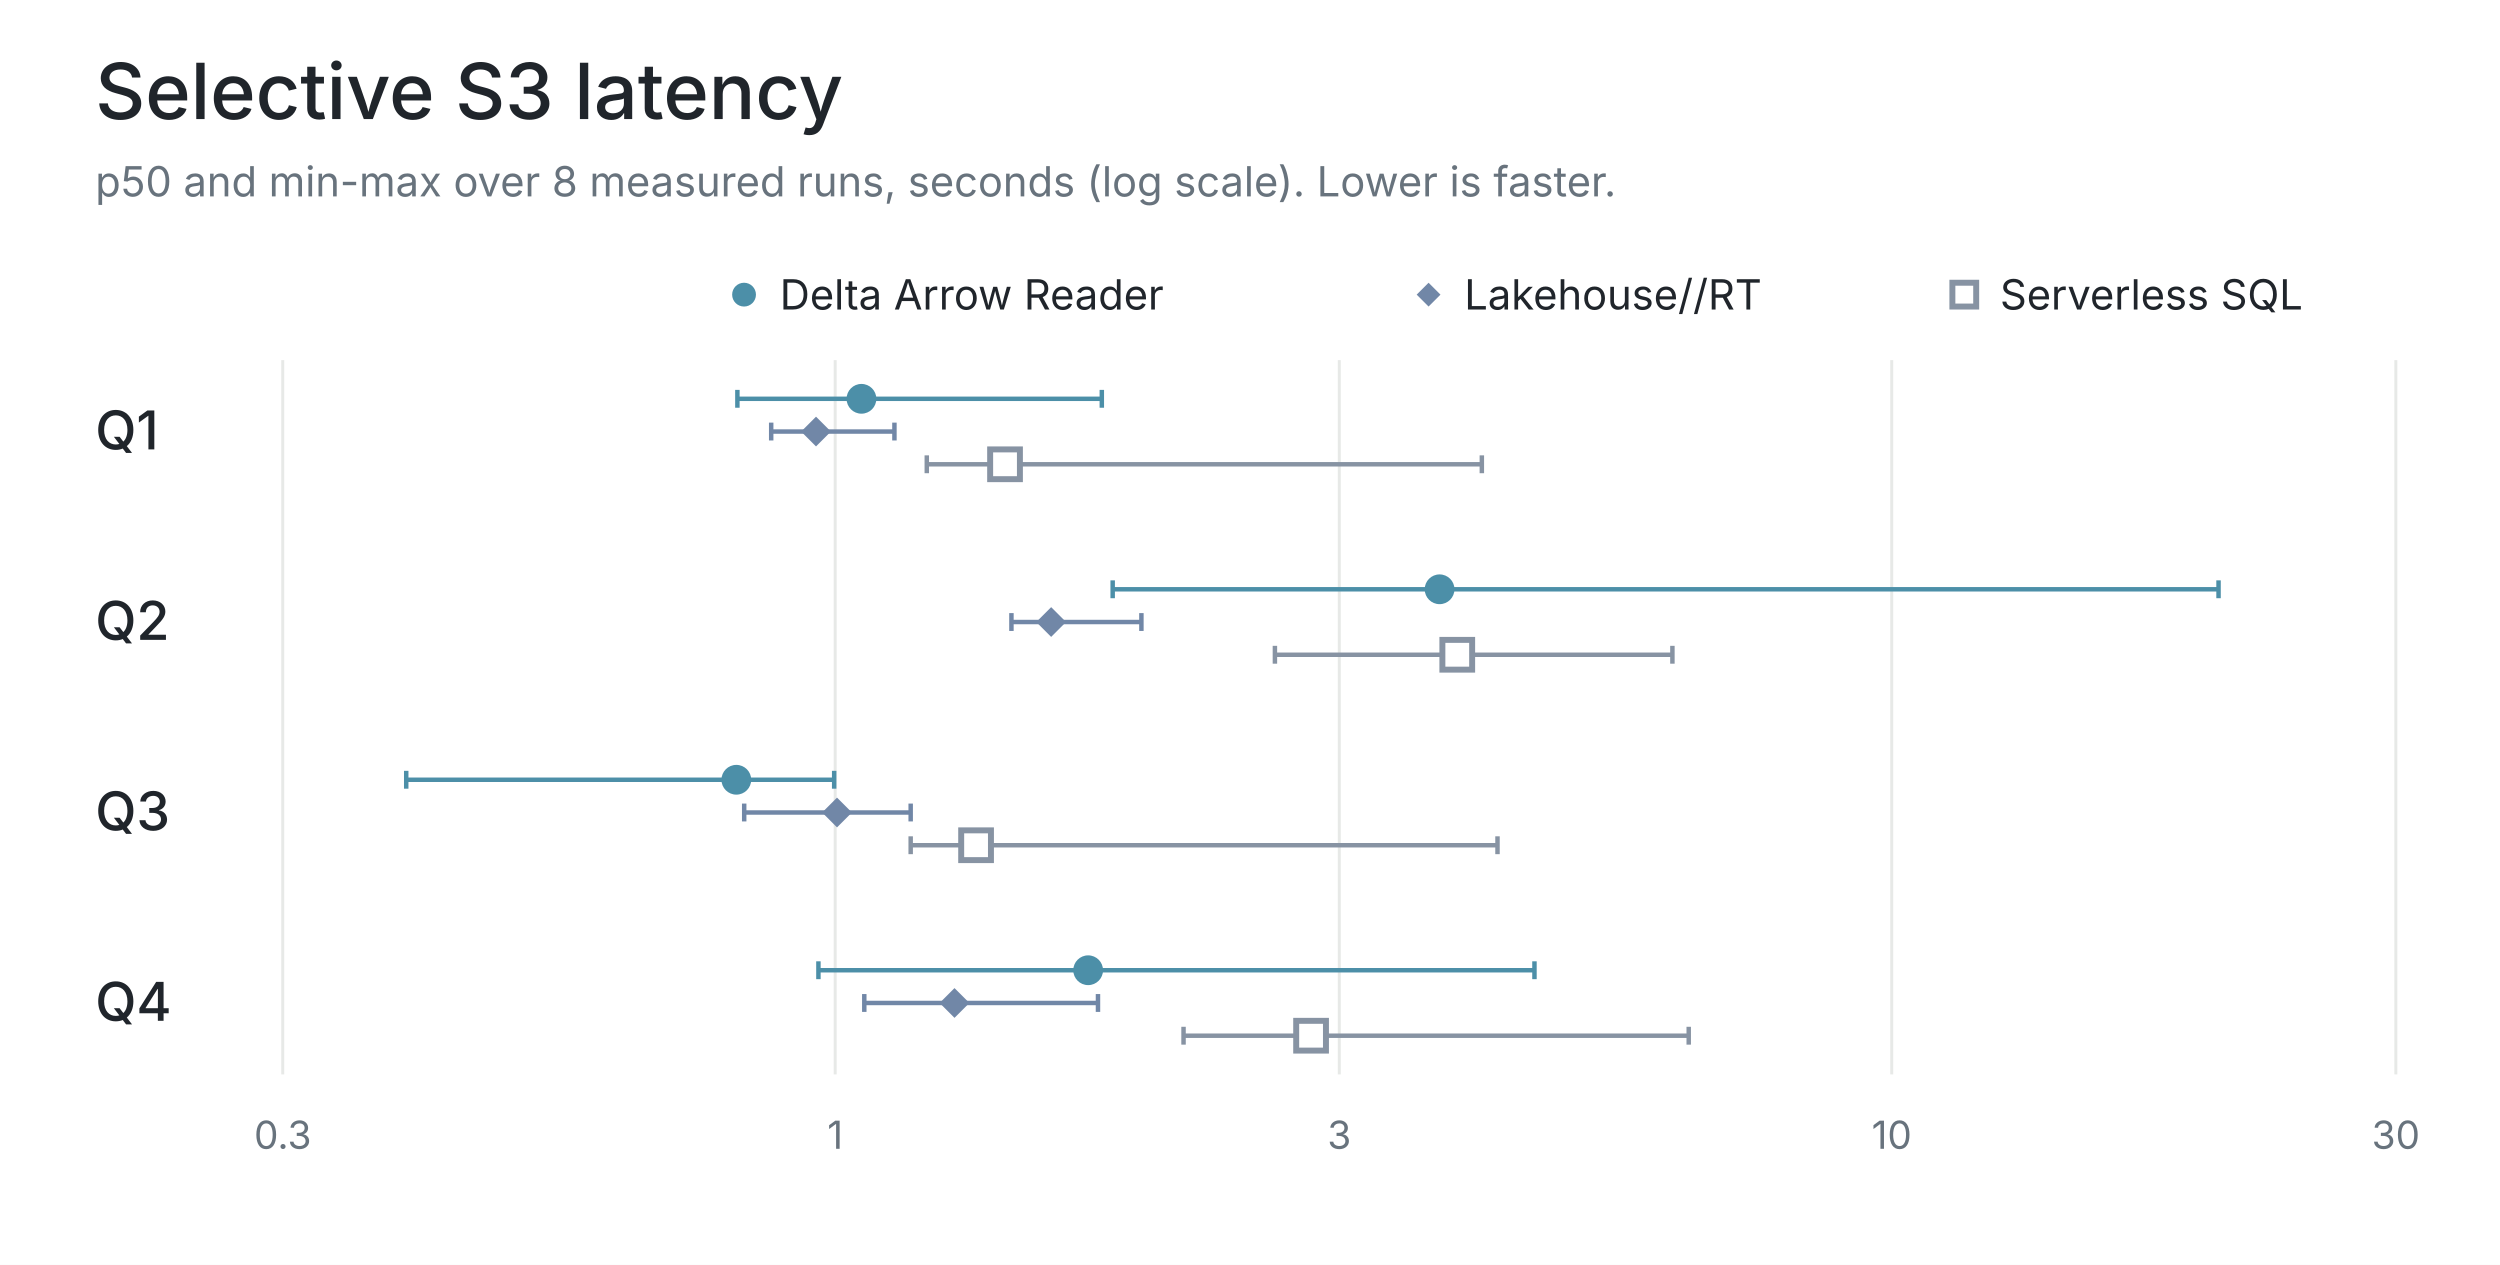
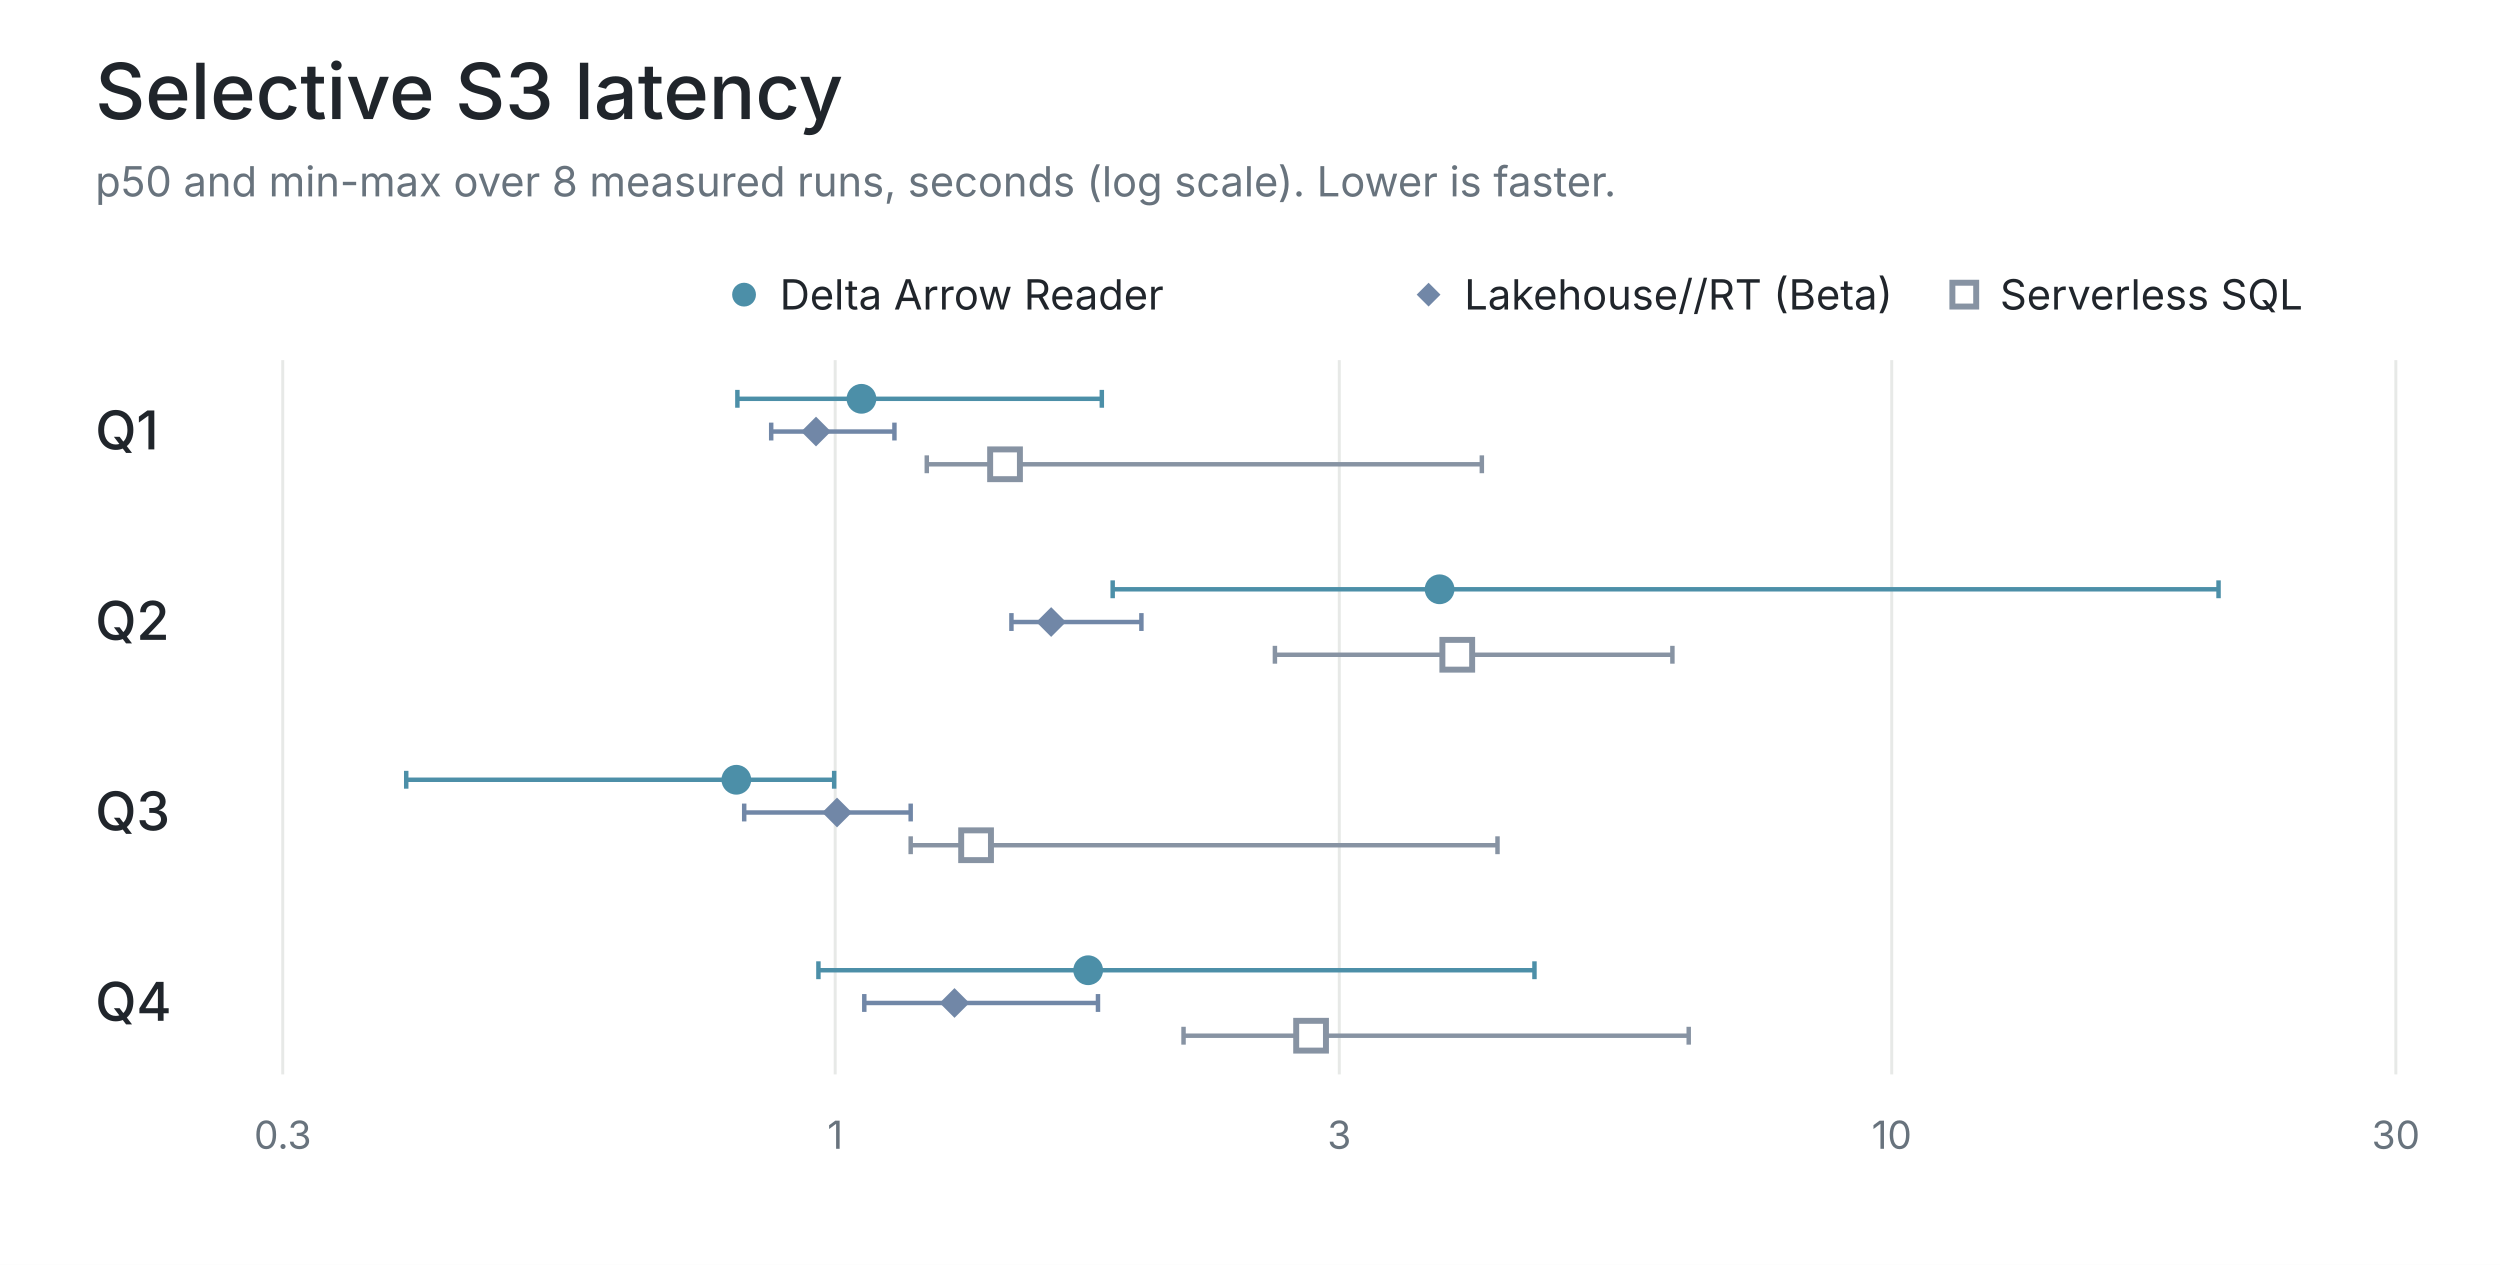
<svg xmlns="http://www.w3.org/2000/svg" width="840" height="425" viewBox="0 0 840 425" role="img" aria-labelledby="title description">
  <style>text{font-family:Inter,ui-sans-serif,-apple-system,BlinkMacSystemFont,"Segoe UI",sans-serif;font-variant-numeric:tabular-nums}</style>
  <rect width="840" height="425" fill="#ffffff" />
  <text x="32" y="40" fill="#20252b" font-size="26" font-weight="500">Selective S3 latency</text>
  <text x="32" y="66" fill="#68737d" font-size="14">p50 and min-max over 8 measured runs, seconds (log scale). Lower is faster.</text>
  <circle cx="250" cy="99" r="4" fill="#4c8fa8" />
  <text x="262" y="104" fill="#20252b" font-size="14" font-weight="400">Delta Arrow Reader</text>
  <polygon points="480,95 484,99 480,103 476,99" fill="#7187a7" />
-   <text x="492" y="104" fill="#20252b" font-size="14" font-weight="400">Lakehouse//RT</text>
+   <text x="492" y="104" fill="#20252b" font-size="14" font-weight="400">Lakehouse//RT (Beta)</text>
  <rect x="656" y="95" width="8" height="8" fill="#ffffff" stroke="#8793a3" stroke-width="2" />
  <text x="672" y="104" fill="#20252b" font-size="14" font-weight="400">Serverless SQL</text>
  <line x1="95.00" y1="121" x2="95.00" y2="361" stroke="#e7e9e7" />
  <text x="95.00" y="386" text-anchor="middle" fill="#68737d" font-size="13">0.3</text>
  <line x1="280.62" y1="121" x2="280.62" y2="361" stroke="#e7e9e7" />
  <text x="280.62" y="386" text-anchor="middle" fill="#68737d" font-size="13">1</text>
  <line x1="450.00" y1="121" x2="450.00" y2="361" stroke="#e7e9e7" />
  <text x="450.00" y="386" text-anchor="middle" fill="#68737d" font-size="13">3</text>
  <line x1="635.62" y1="121" x2="635.62" y2="361" stroke="#e7e9e7" />
  <text x="635.62" y="386" text-anchor="middle" fill="#68737d" font-size="13">10</text>
  <line x1="805.00" y1="121" x2="805.00" y2="361" stroke="#e7e9e7" />
  <text x="805.00" y="386" text-anchor="middle" fill="#68737d" font-size="13">30</text>
  <text x="32" y="151" fill="#20252b" font-size="18" font-weight="500">Q1</text>
  <line x1="247.76" y1="134" x2="370.21" y2="134" stroke="#4c8fa8" stroke-width="1.5" />
  <line x1="247.76" y1="131" x2="247.76" y2="137" stroke="#4c8fa8" stroke-width="1.5" />
  <line x1="370.21" y1="131" x2="370.21" y2="137" stroke="#4c8fa8" stroke-width="1.5" />
  <circle cx="289.45" cy="134" r="5" fill="#4c8fa8" />
  <line x1="259.12" y1="145" x2="300.53" y2="145" stroke="#7187a7" stroke-width="1.5" />
  <line x1="259.12" y1="142" x2="259.12" y2="148" stroke="#7187a7" stroke-width="1.5" />
  <line x1="300.53" y1="142" x2="300.53" y2="148" stroke="#7187a7" stroke-width="1.5" />
  <polygon points="274.18,140 279.18,145 274.18,150 269.18,145" fill="#7187a7" />
  <line x1="311.40" y1="156" x2="497.90" y2="156" stroke="#8793a3" stroke-width="1.5" />
  <line x1="311.40" y1="153" x2="311.40" y2="159" stroke="#8793a3" stroke-width="1.5" />
  <line x1="497.90" y1="153" x2="497.90" y2="159" stroke="#8793a3" stroke-width="1.5" />
  <rect x="332.69" y="151" width="10" height="10" fill="#ffffff" stroke="#8793a3" stroke-width="2" />
  <text x="32" y="215" fill="#20252b" font-size="18" font-weight="500">Q2</text>
  <line x1="373.86" y1="198" x2="745.43" y2="198" stroke="#4c8fa8" stroke-width="1.5" />
  <line x1="373.86" y1="195" x2="373.86" y2="201" stroke="#4c8fa8" stroke-width="1.5" />
  <line x1="745.43" y1="195" x2="745.43" y2="201" stroke="#4c8fa8" stroke-width="1.5" />
  <circle cx="483.7" cy="198" r="5" fill="#4c8fa8" />
  <line x1="339.84" y1="209" x2="383.51" y2="209" stroke="#7187a7" stroke-width="1.5" />
  <line x1="339.84" y1="206" x2="339.84" y2="212" stroke="#7187a7" stroke-width="1.5" />
  <line x1="383.51" y1="206" x2="383.51" y2="212" stroke="#7187a7" stroke-width="1.5" />
  <polygon points="353.19,204 358.19,209 353.19,214 348.19,209" fill="#7187a7" />
  <line x1="428.37" y1="220" x2="561.93" y2="220" stroke="#8793a3" stroke-width="1.5" />
  <line x1="428.37" y1="217" x2="428.37" y2="223" stroke="#8793a3" stroke-width="1.5" />
  <line x1="561.93" y1="217" x2="561.93" y2="223" stroke="#8793a3" stroke-width="1.5" />
  <rect x="484.64" y="215" width="10" height="10" fill="#ffffff" stroke="#8793a3" stroke-width="2" />
  <text x="32" y="279" fill="#20252b" font-size="18" font-weight="500">Q3</text>
  <line x1="136.49" y1="262" x2="280.28" y2="262" stroke="#4c8fa8" stroke-width="1.5" />
  <line x1="136.49" y1="259" x2="136.49" y2="265" stroke="#4c8fa8" stroke-width="1.5" />
  <line x1="280.28" y1="259" x2="280.28" y2="265" stroke="#4c8fa8" stroke-width="1.5" />
  <circle cx="247.41" cy="262" r="5" fill="#4c8fa8" />
  <line x1="250.05" y1="273" x2="305.99" y2="273" stroke="#7187a7" stroke-width="1.5" />
  <line x1="250.05" y1="270" x2="250.05" y2="276" stroke="#7187a7" stroke-width="1.5" />
  <line x1="305.99" y1="270" x2="305.99" y2="276" stroke="#7187a7" stroke-width="1.5" />
  <polygon points="281.24,268 286.24,273 281.24,278 276.24,273" fill="#7187a7" />
  <line x1="305.99" y1="284" x2="503.16" y2="284" stroke="#8793a3" stroke-width="1.5" />
  <line x1="305.99" y1="281" x2="305.99" y2="287" stroke="#8793a3" stroke-width="1.5" />
  <line x1="503.16" y1="281" x2="503.16" y2="287" stroke="#8793a3" stroke-width="1.5" />
  <rect x="322.96" y="279" width="10" height="10" fill="#ffffff" stroke="#8793a3" stroke-width="2" />
  <text x="32" y="343" fill="#20252b" font-size="18" font-weight="500">Q4</text>
  <line x1="274.99" y1="326" x2="515.58" y2="326" stroke="#4c8fa8" stroke-width="1.5" />
  <line x1="274.99" y1="323" x2="274.99" y2="329" stroke="#4c8fa8" stroke-width="1.5" />
  <line x1="515.58" y1="323" x2="515.58" y2="329" stroke="#4c8fa8" stroke-width="1.5" />
  <circle cx="365.62" cy="326" r="5" fill="#4c8fa8" />
  <line x1="290.40" y1="337" x2="368.92" y2="337" stroke="#7187a7" stroke-width="1.5" />
  <line x1="290.40" y1="334" x2="290.40" y2="340" stroke="#7187a7" stroke-width="1.5" />
  <line x1="368.92" y1="334" x2="368.92" y2="340" stroke="#7187a7" stroke-width="1.5" />
  <polygon points="320.71,332 325.71,337 320.71,342 315.71,337" fill="#7187a7" />
  <line x1="397.67" y1="348" x2="567.41" y2="348" stroke="#8793a3" stroke-width="1.5" />
  <line x1="397.67" y1="345" x2="397.67" y2="351" stroke="#8793a3" stroke-width="1.5" />
  <line x1="567.41" y1="345" x2="567.41" y2="351" stroke="#8793a3" stroke-width="1.5" />
  <rect x="435.52" y="343" width="10" height="10" fill="#ffffff" stroke="#8793a3" stroke-width="2" />
</svg>
